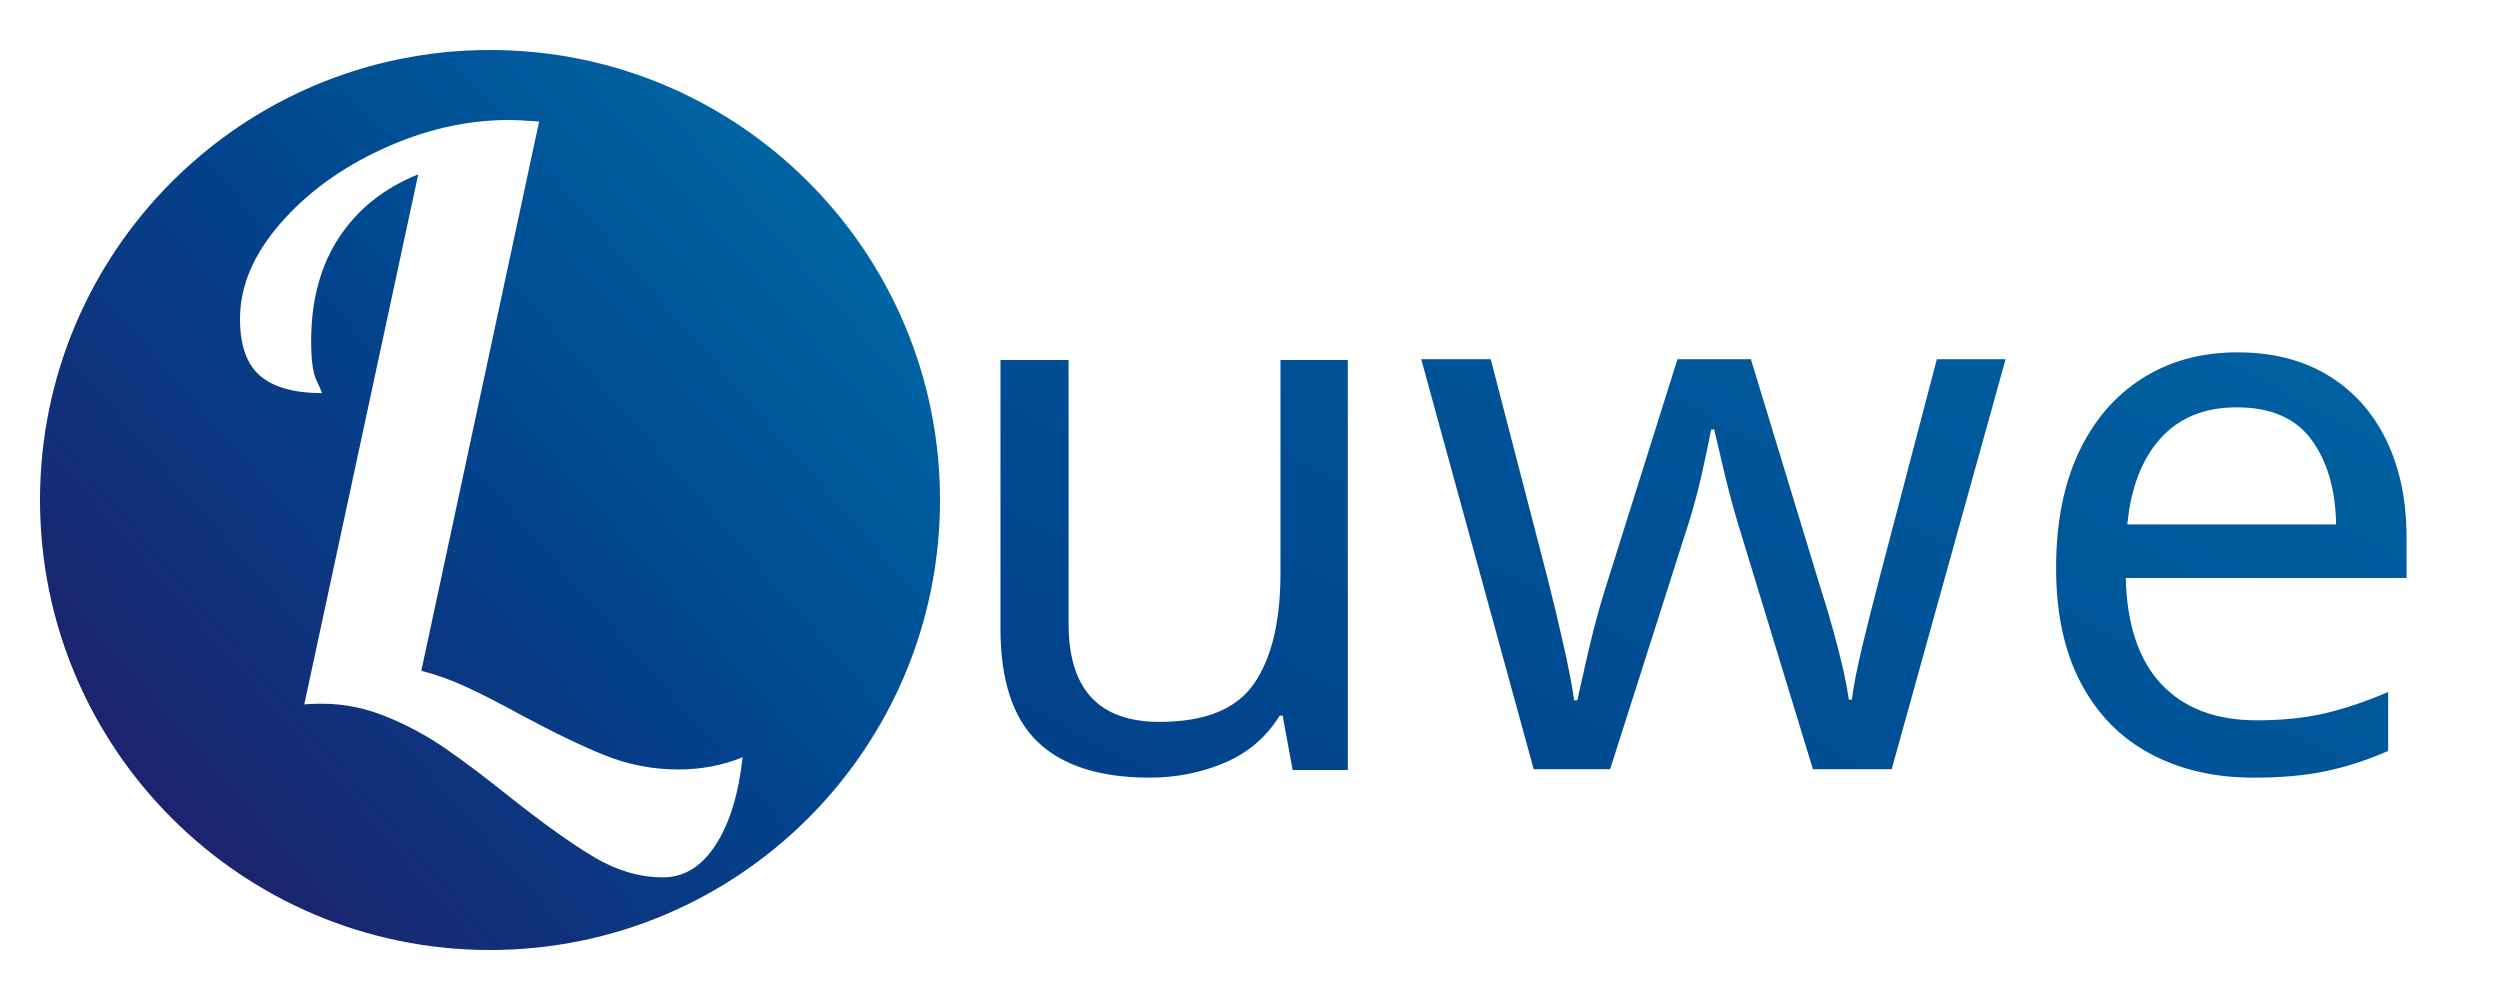
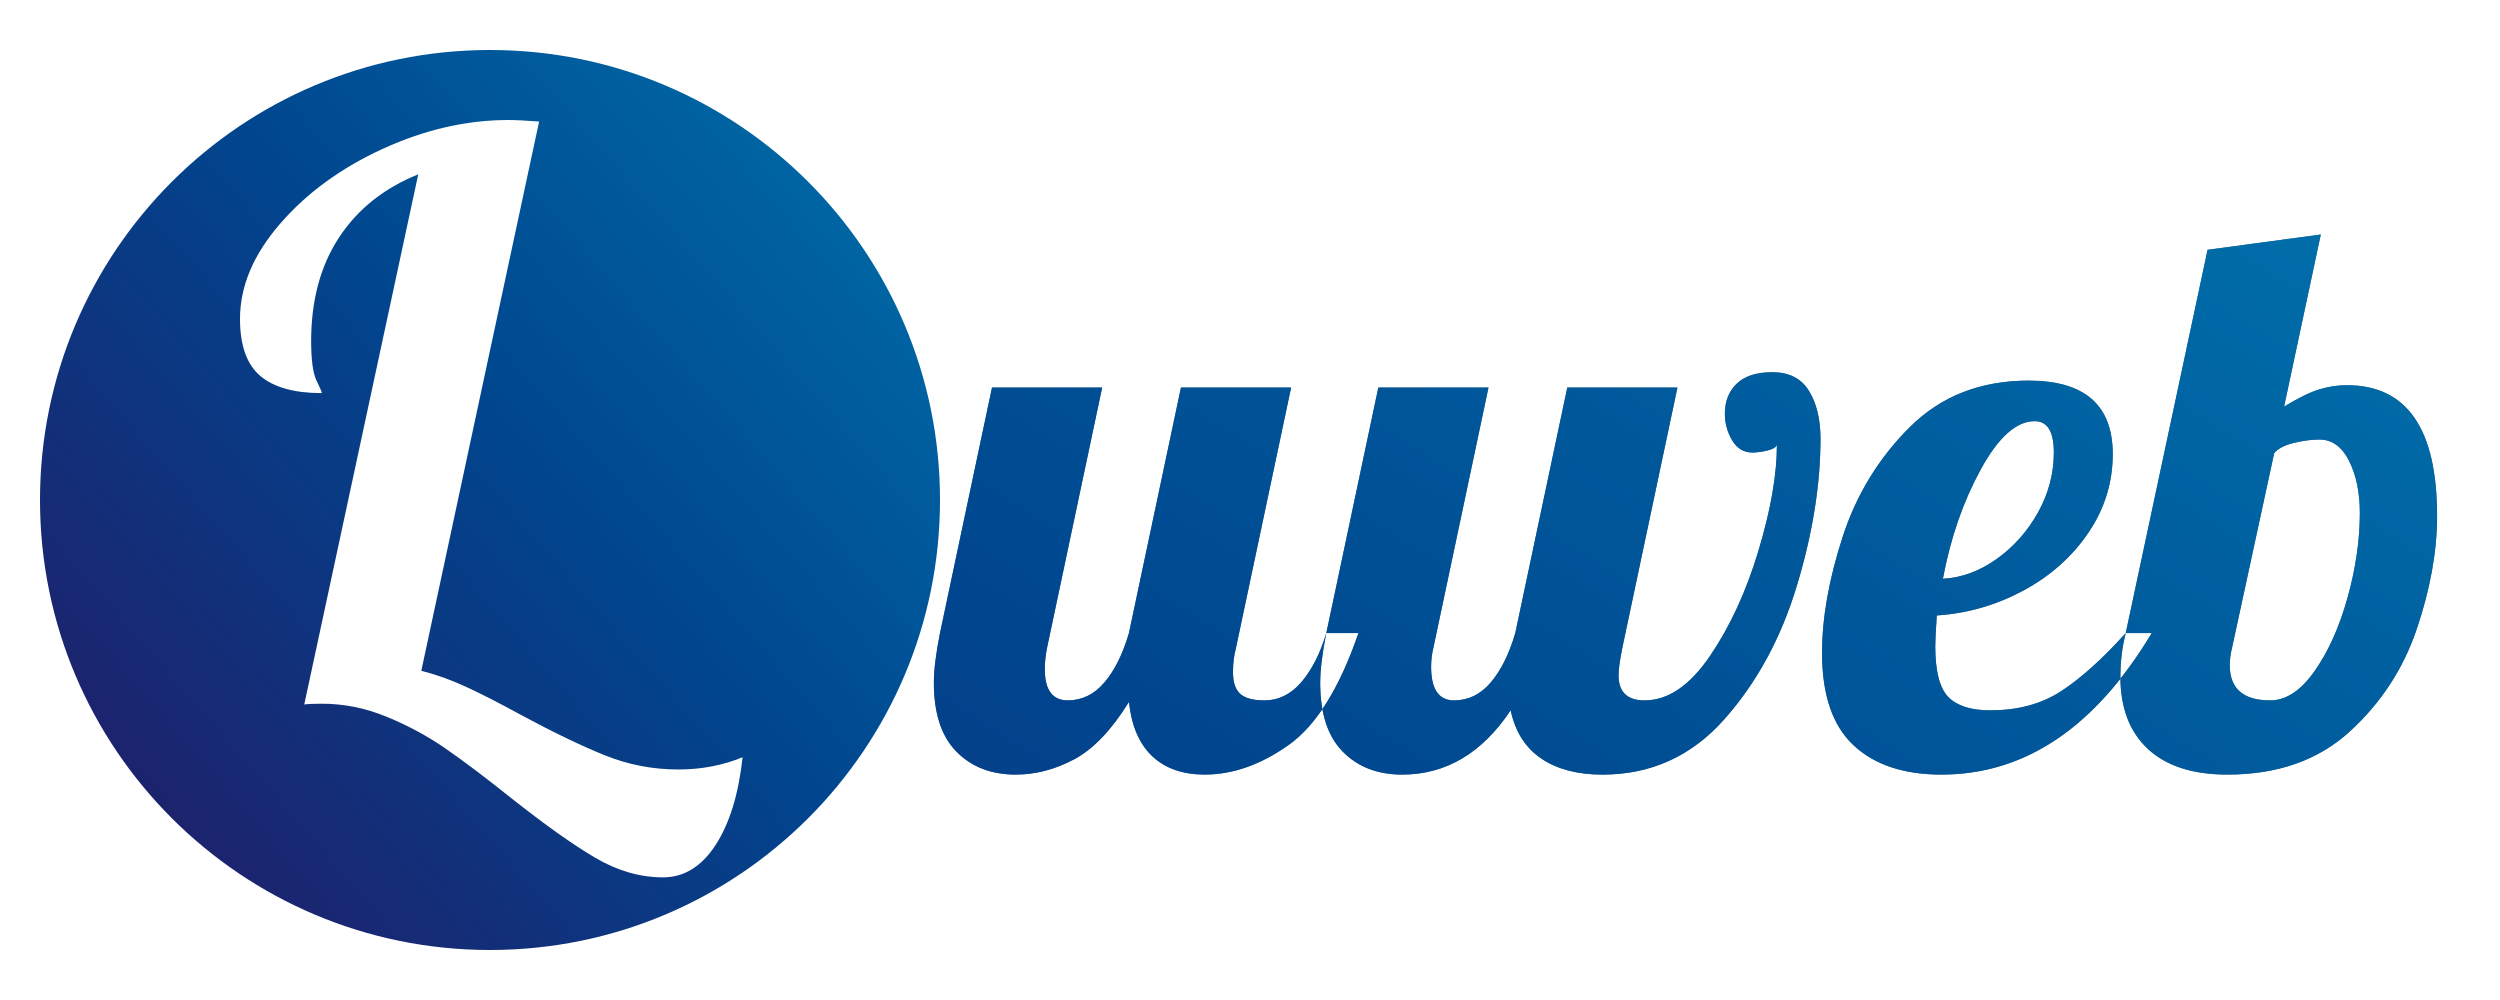
<svg xmlns="http://www.w3.org/2000/svg" xmlns:xlink="http://www.w3.org/1999/xlink" height="100" viewBox="0 0 250 100" width="250">
-   <linearGradient id="a">
-     <stop offset="0" stop-color="#221c67" />
-     <stop offset=".552" stop-color="#00468f" />
-     <stop offset="1" stop-color="#006da9" />
-   </linearGradient>
-   <linearGradient id="b" x1="6.202%" x2="100.022%" xlink:href="#a" y1="93.861%" y2="12.319%" />
-   <linearGradient id="c" x1="-114.902%" x2="100.022%" xlink:href="#a" y1="136.934%" y2="12.319%" />
-   <g fill="none" fill-rule="evenodd">
-     <path d="m49 95c-24.853 0-45-20.147-45-45s20.147-45 45-45 45 20.147 45 45-20.147 45-45 45zm17.305-7.265c2.091 0 3.838-1.071 5.24-3.213s2.308-5.074 2.716-8.797c-1.989.816-4.131 1.224-6.426 1.224-2.55 0-4.998-.472-7.344-1.415s-5.176-2.308-8.492-4.093c-2.142-1.173-3.965-2.104-5.47-2.792s-2.971-1.211-4.399-1.568l11.781-54.927c-1.326-.102-2.346-.153-3.06-.153-4.182 0-8.364.956-12.546 2.869s-7.612 4.411-10.289 7.497-4.016 6.26-4.016 9.524c0 2.652.676 4.552 2.027 5.699s3.404 1.721 6.158 1.721c0-.102-.178-.523-.535-1.262s-.535-2.053-.535-3.94c0-4.08.931-7.535 2.792-10.366s4.501-4.934 7.918-6.311l-11.399 53.014c.408-.051.994-.076 1.76-.076 2.193 0 4.348.433 6.464 1.3s4.08 1.925 5.891 3.175 3.991 2.894 6.541 4.934c3.417 2.703 6.235 4.705 8.453 6.005s4.475 1.951 6.77 1.951z" fill="url(#b)" />
-     <text fill="url(#c)" font-family="Lobster-Regular, Lobster" font-size="76.5">
-       <tspan x="94" y="77">uweb</tspan>
-     </text>
+   <defs>
+     <linearGradient id="a">
+       <stop offset="0" stop-color="#221c67" />
+       <stop offset=".552" stop-color="#00468f" />
+       <stop offset="1" stop-color="#006da9" />
+     </linearGradient>
+     <linearGradient id="b" x1="6.202%" x2="100.022%" xlink:href="#a" y1="93.861%" y2="12.319%" />
+     <linearGradient id="c" x1="-114.902%" x2="100.022%" xlink:href="#a" y1="136.934%" y2="12.319%" />
+     <path id="d" d="m97.573 72.459c-2.448 0-4.424-.765-5.929-2.295-1.505-1.53-2.257-3.825-2.257-6.885 0-1.275.204-2.932.612-4.973l5.202-24.556h11.016l-5.508 26.01c-.153.765-.23 1.479-.23 2.142 0 2.091.765 3.136 2.295 3.136 1.428 0 2.652-.599 3.672-1.798s1.836-2.843 2.448-4.934l5.202-24.556h11.016l-5.508 26.01c-.204.765-.306 1.581-.306 2.448 0 1.02.242 1.747.727 2.18s1.288.65 2.41.65c1.428 0 2.665-.612 3.71-1.836s1.874-2.856 2.486-4.896h3.213c-1.887 5.508-4.22 9.244-7 11.207s-5.572 2.945-8.377 2.945c-2.193 0-3.94-.612-5.24-1.836s-2.078-3.034-2.333-5.431c-1.734 2.805-3.557 4.717-5.47 5.737s-3.863 1.53-5.852 1.53zm38.633 0c-2.448 0-4.424-.765-5.929-2.295-1.505-1.53-2.257-3.825-2.257-6.885 0-1.275.204-2.932.612-4.973l5.202-24.556h11.016l-5.508 26.01c-.153.612-.23 1.249-.23 1.913 0 2.244.765 3.366 2.295 3.366 1.428 0 2.652-.599 3.672-1.798s1.836-2.843 2.448-4.934l5.202-24.556h11.016l-5.508 26.01c-.255 1.275-.383 2.193-.383 2.754 0 1.683.867 2.525 2.601 2.525 2.346 0 4.526-1.479 6.541-4.437s3.634-6.477 4.858-10.557 1.836-7.599 1.836-10.557c-.102.255-.433.446-.995.574s-1.045.191-1.454.191c-.867 0-1.543-.408-2.027-1.224s-.727-1.708-.727-2.678c0-1.224.395-2.218 1.186-2.983s1.976-1.147 3.557-1.147c1.683 0 2.907.625 3.672 1.874s1.147 2.843 1.147 4.781c0 4.59-.79 9.499-2.372 14.726s-4.003 9.677-7.268 13.349-7.318 5.508-12.164 5.508c-2.499 0-4.539-.535-6.12-1.607s-2.601-2.677-3.06-4.819c-2.856 4.284-6.477 6.426-10.863 6.426zm53.932 0c-3.774 0-6.706-.982-8.797-2.945s-3.136-5.036-3.136-9.218c0-3.519.688-7.395 2.066-11.628s3.621-7.892 6.732-10.978 7.063-4.628 11.857-4.628c5.61 0 8.415 2.448 8.415 7.344 0 2.856-.816 5.482-2.448 7.88s-3.799 4.322-6.503 5.776-5.584 2.282-8.645 2.486c-.102 1.53-.153 2.55-.153 3.06 0 2.499.433 4.195 1.3 5.087s2.269 1.339 4.207 1.339c2.754 0 5.113-.637 7.076-1.913s4.118-3.213 6.464-5.814h2.601c-5.661 9.435-12.673 14.152-21.038 14.152zm.153-19.584c1.887-.102 3.685-.765 5.393-1.989s3.085-2.779 4.131-4.667 1.568-3.876 1.568-5.967-.637-3.136-1.913-3.136c-1.836 0-3.634 1.606-5.393 4.819s-3.022 6.859-3.787 10.94zm28.458 19.584c-3.468 0-6.12-.854-7.956-2.563s-2.754-4.118-2.754-7.229c0-1.53.178-2.983.535-4.361l8.185-38.327 11.322-1.53-3.672 17.212c1.428-.867 2.601-1.441 3.519-1.721s1.836-.421 2.754-.421c6.018 0 9.027 4.36 9.027 13.082 0 3.519-.676 7.28-2.027 11.284s-3.595 7.433-6.732 10.289-7.204 4.284-12.202 4.284zm4.284-7.42c1.581 0 3.06-.982 4.437-2.945s2.473-4.411 3.289-7.344 1.224-5.75 1.224-8.453c0-2.04-.357-3.774-1.071-5.202s-1.708-2.142-2.983-2.142c-.765 0-1.619.115-2.563.344s-1.594.574-1.951 1.033l-4.207 19.431c-.153.612-.23 1.198-.23 1.76 0 2.346 1.351 3.519 4.054 3.519z" />
+   </defs>
+   <g fill="none" fill-rule="evenodd" transform="translate(4 5)">
+     <path d="m45 90c-24.853 0-45-20.147-45-45s20.147-45 45-45 45 20.147 45 45-20.147 45-45 45zm17.305-7.265c2.091 0 3.838-1.071 5.24-3.213s2.308-5.074 2.716-8.797c-1.989.816-4.131 1.224-6.426 1.224-2.55 0-4.998-.472-7.344-1.415s-5.176-2.308-8.492-4.093c-2.142-1.173-3.965-2.104-5.47-2.792s-2.971-1.211-4.399-1.568l11.781-54.927c-1.326-.102-2.346-.153-3.06-.153-4.182 0-8.364.956-12.546 2.869-4.182 1.913-7.612 4.411-10.289 7.497s-4.016 6.26-4.016 9.524c0 2.652.676 4.552 2.027 5.699s3.404 1.721 6.158 1.721c0-.102-.178-.523-.535-1.262s-.535-2.053-.535-3.94c0-4.08.931-7.535 2.792-10.366s4.501-4.934 7.918-6.311l-11.399 53.014c.408-.051.994-.076 1.76-.076 2.193 0 4.348.433 6.464 1.3s4.08 1.925 5.891 3.175 3.991 2.894 6.541 4.934c3.417 2.703 6.235 4.705 8.453 6.005s4.475 1.951 6.77 1.951z" fill="url(#b)" />
+     <use fill="#4d7a95" xlink:href="#d" />
+     <use fill="url(#c)" xlink:href="#d" />
  </g>
</svg>
